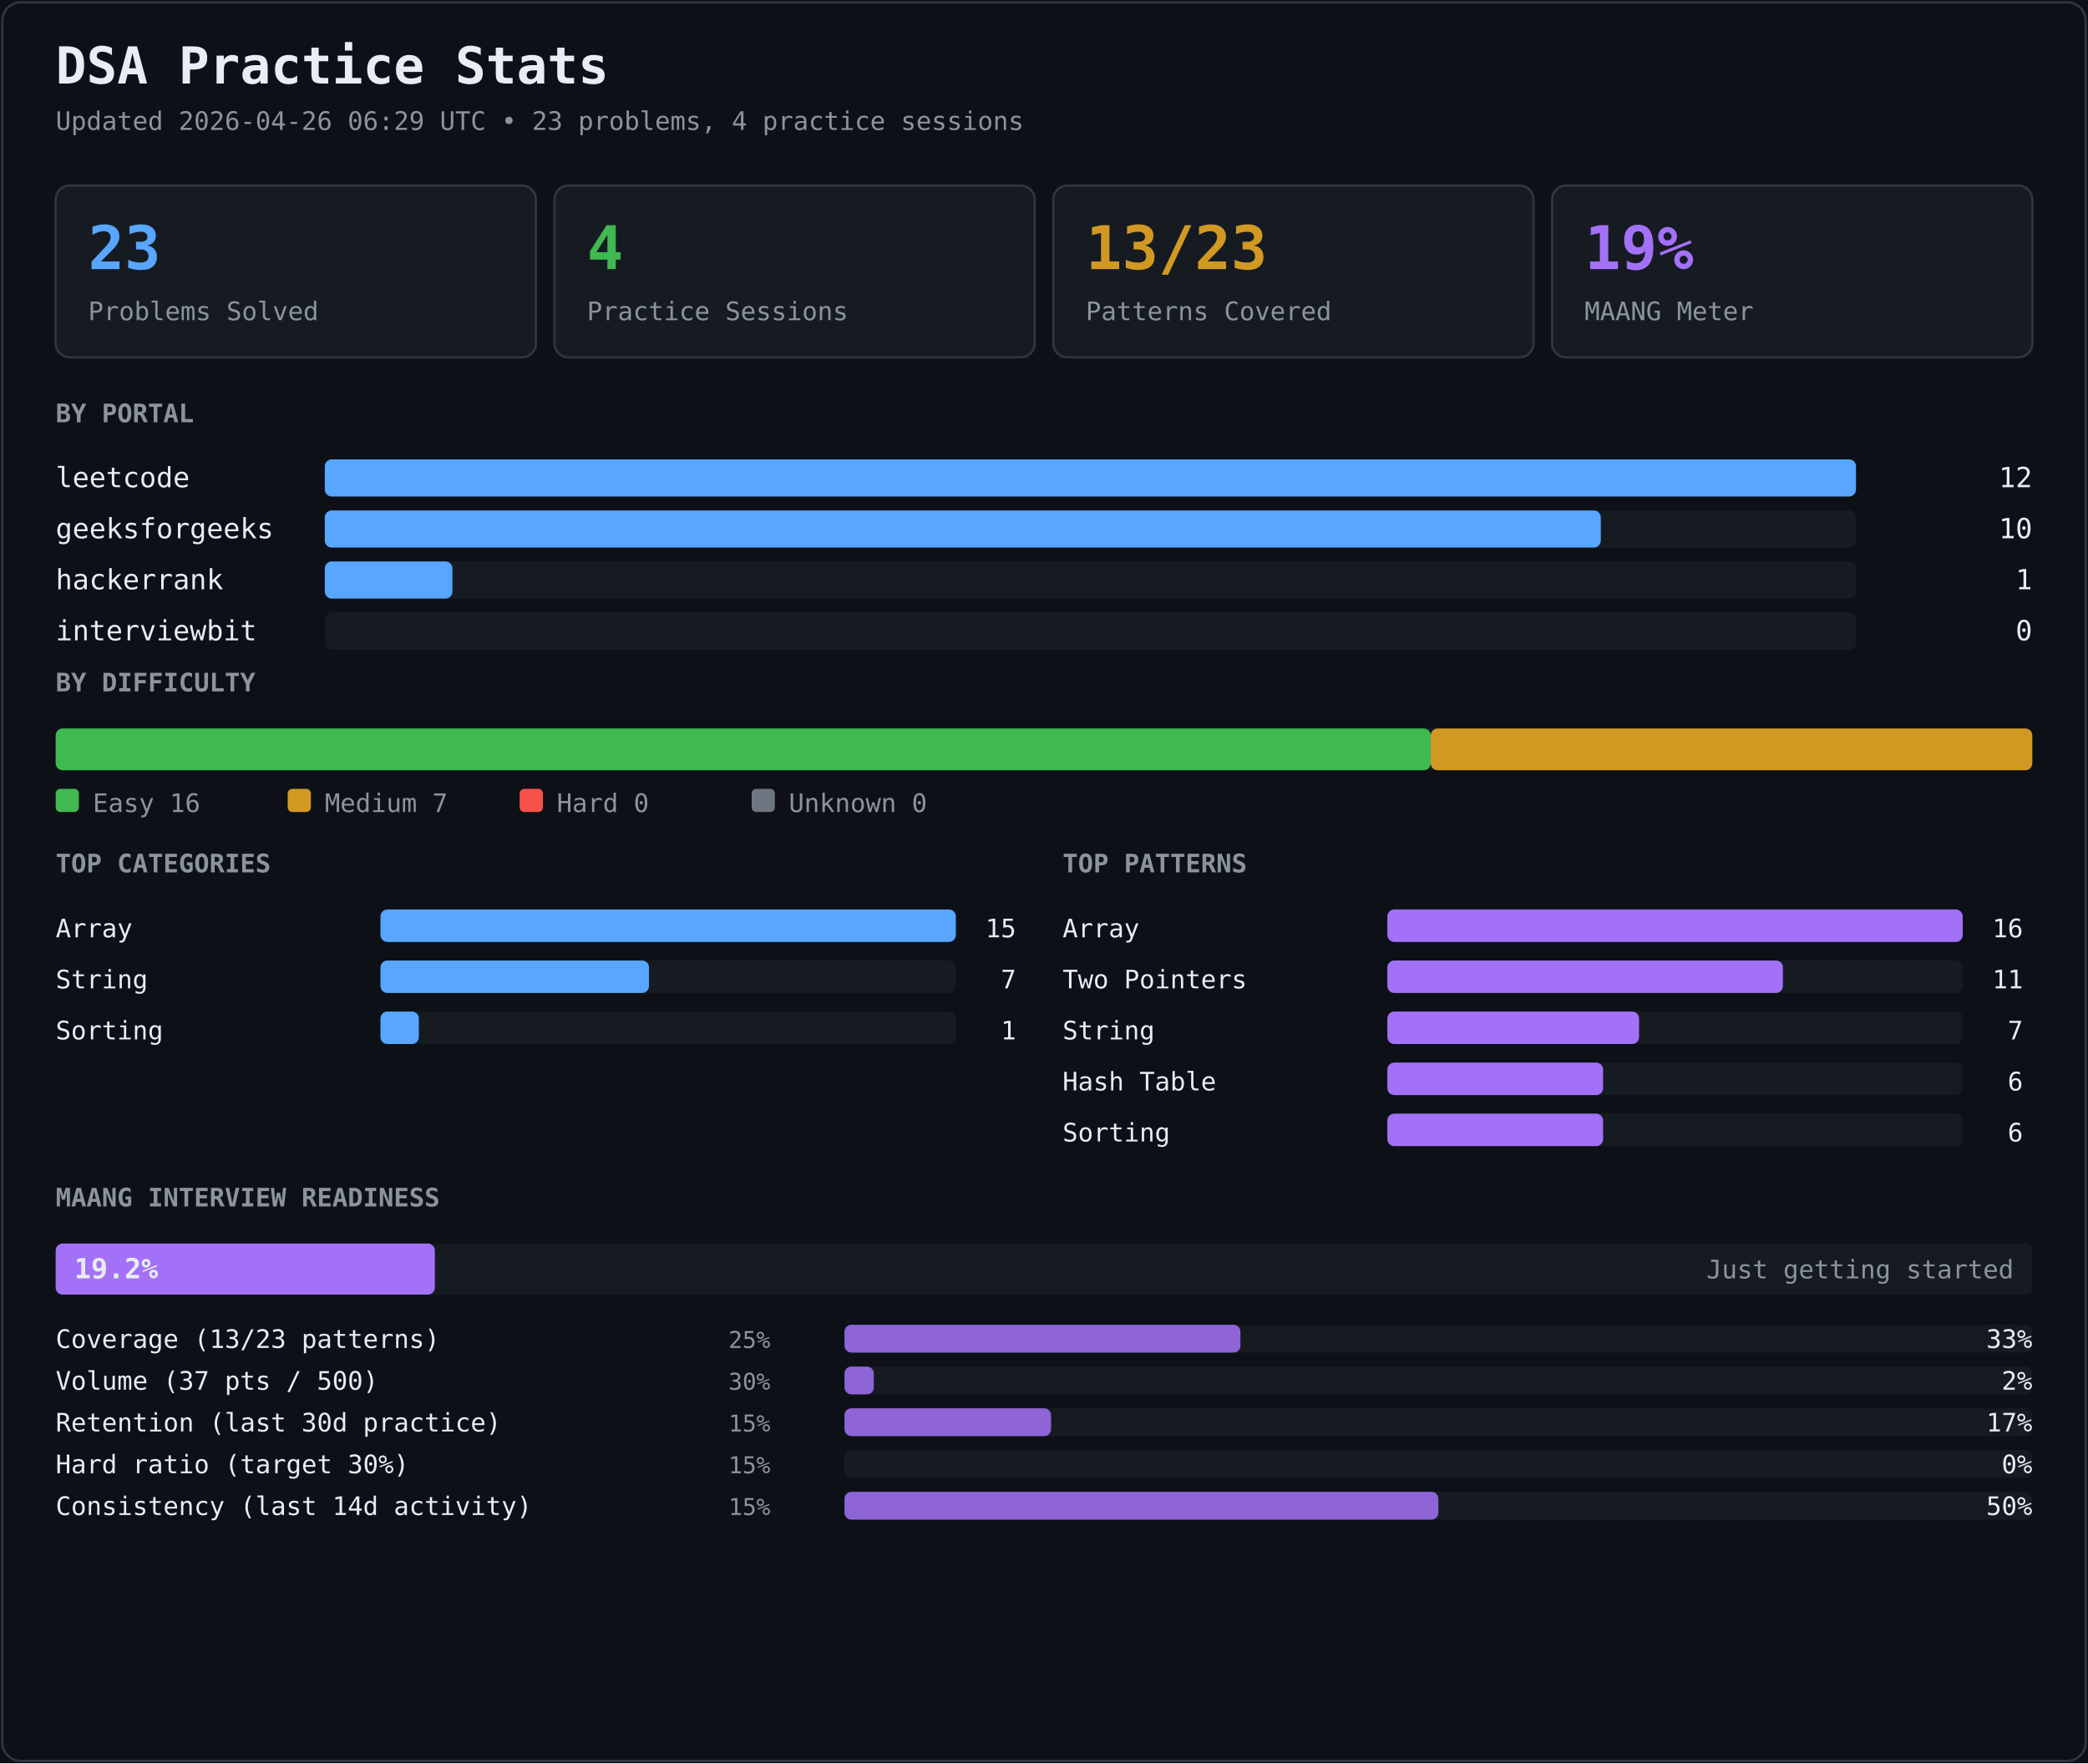
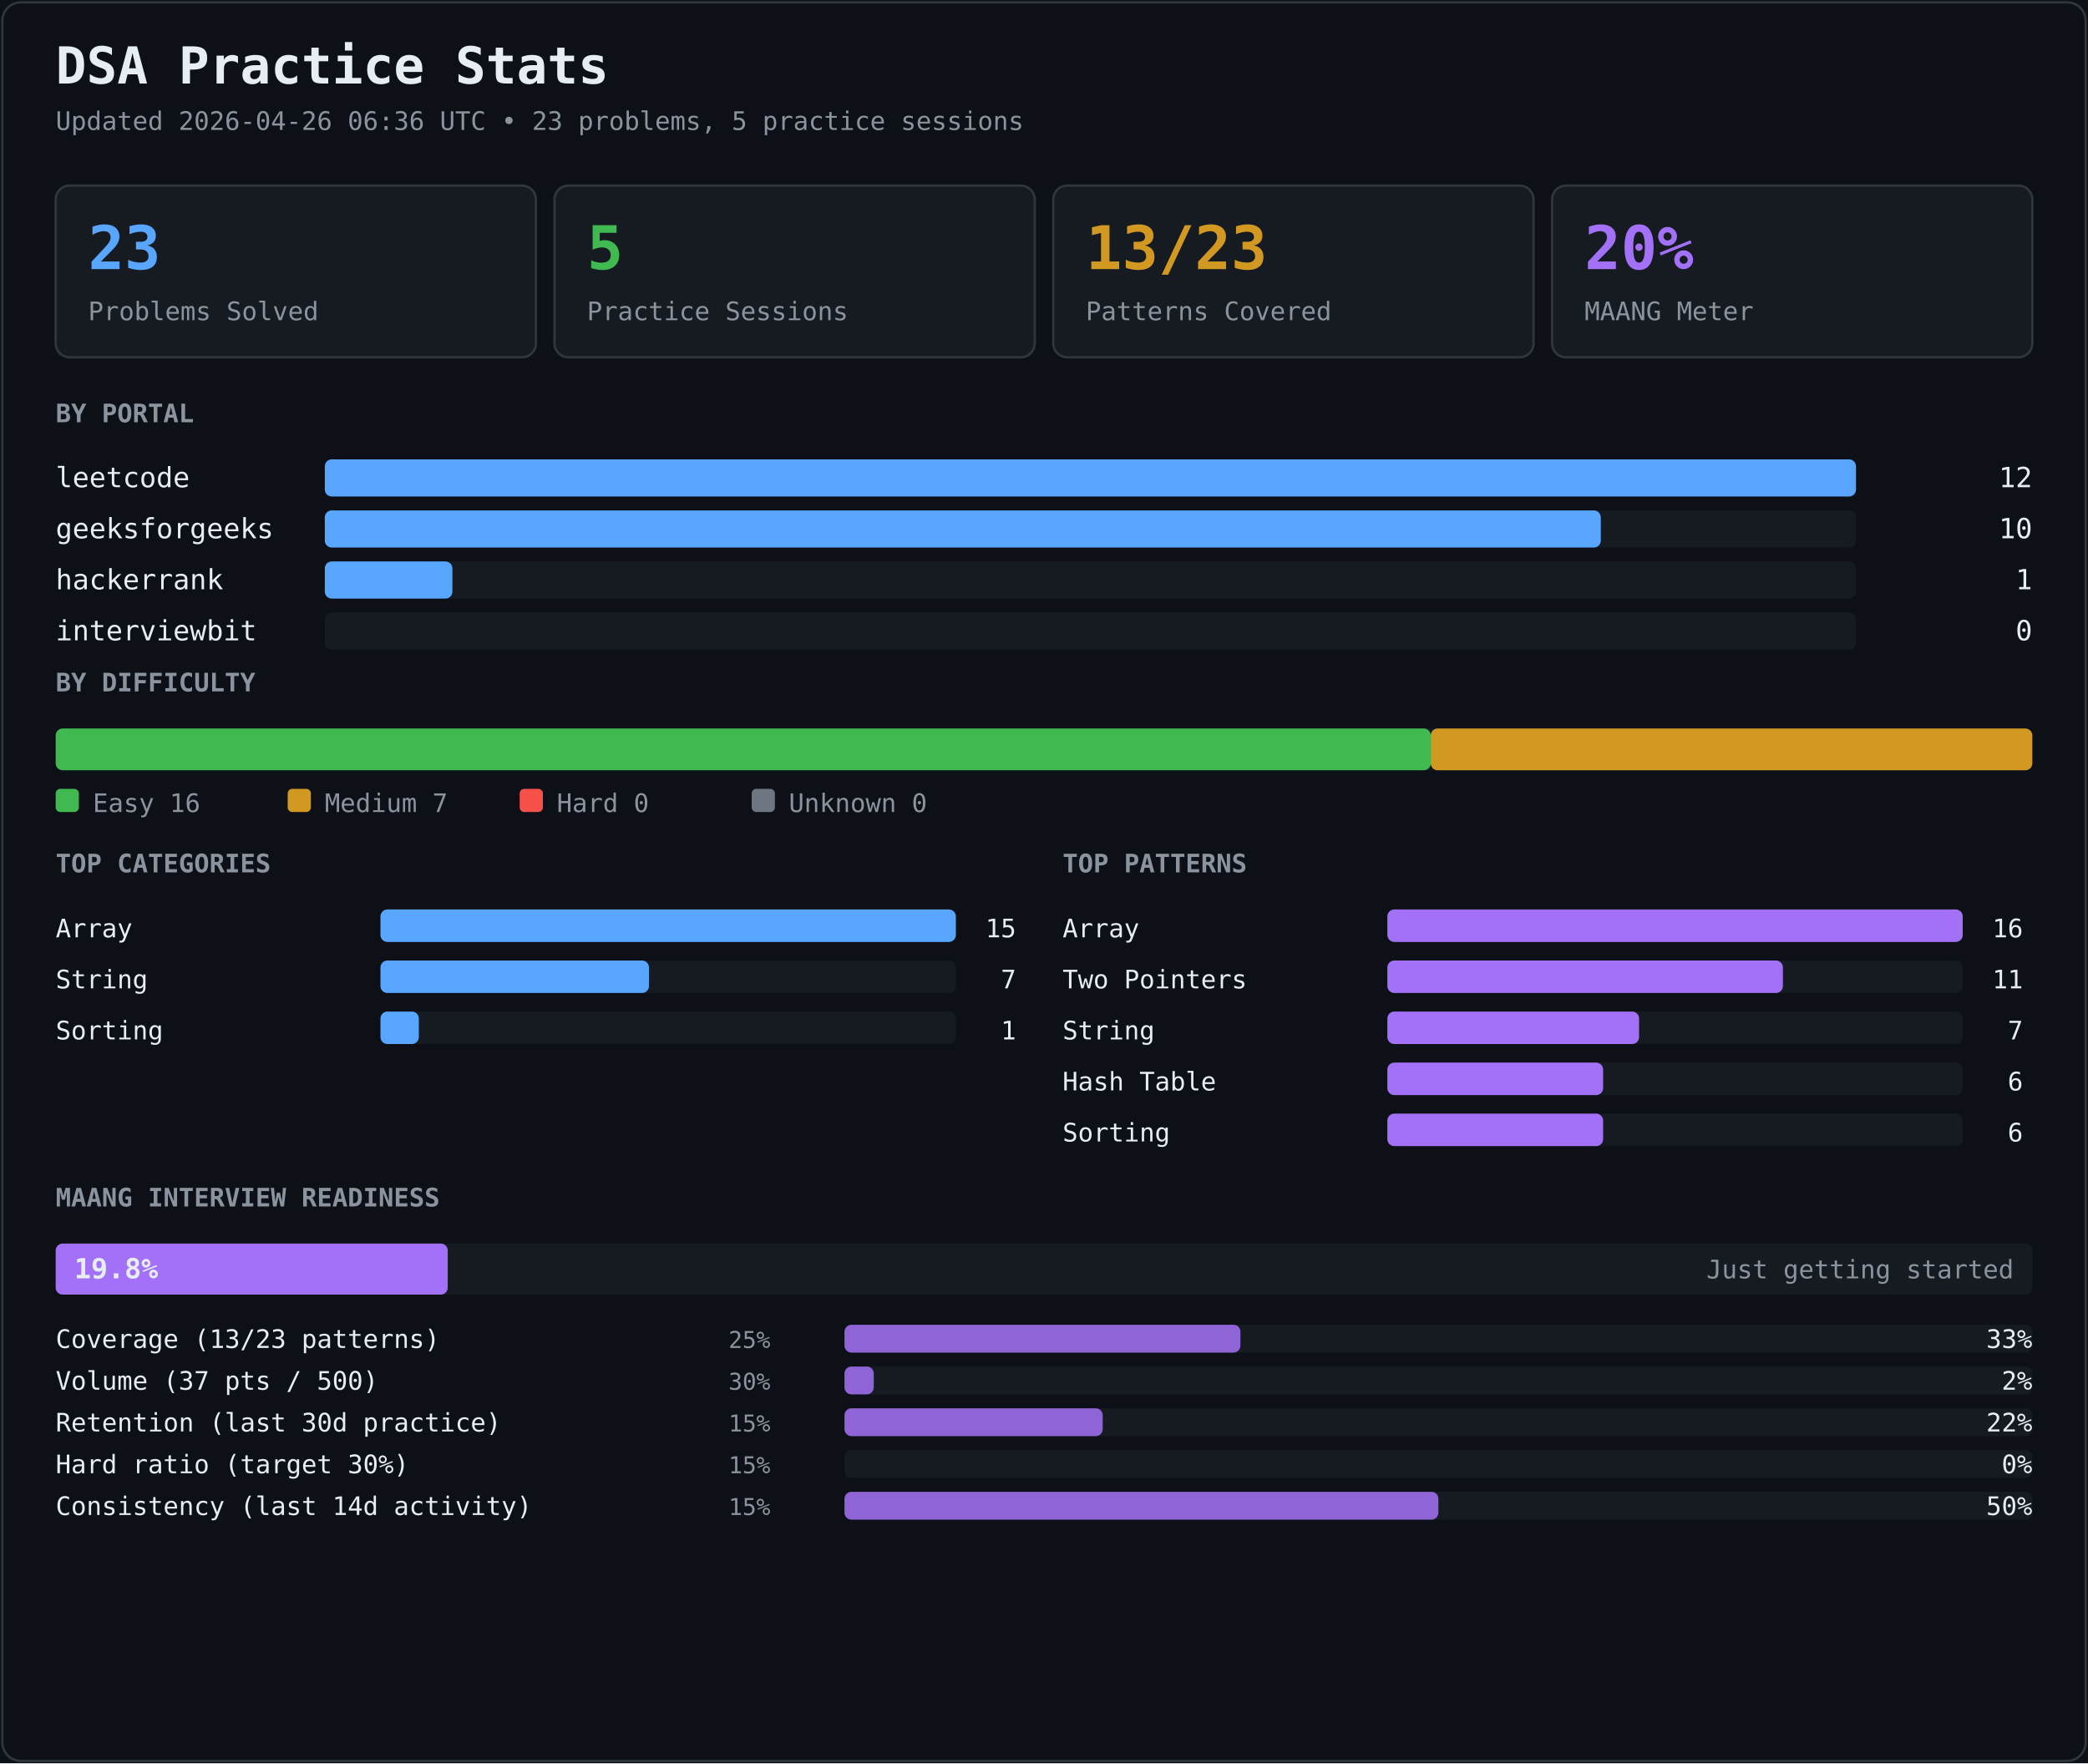
<svg xmlns="http://www.w3.org/2000/svg" width="900" height="760" viewBox="0 0 900 760">
  <rect width="900" height="760" fill="#0d1117" />
  <rect x="1" y="1" width="898" height="758" fill="none" stroke="#30363d" rx="8" />
  <text x="24" y="36" font-family="ui-monospace, SFMono-Regular, Menlo, Consolas, monospace" font-size="22" font-weight="700" fill="#e6edf3" text-anchor="start">DSA Practice Stats</text>
-   <text x="24" y="56" font-family="ui-monospace, SFMono-Regular, Menlo, Consolas, monospace" font-size="11" font-weight="400" fill="#8b949e" text-anchor="start">Updated 2026-04-26 06:29 UTC • 23 problems, 4 practice sessions</text>
+   <text x="24" y="56" font-family="ui-monospace, SFMono-Regular, Menlo, Consolas, monospace" font-size="11" font-weight="400" fill="#8b949e" text-anchor="start">Updated 2026-04-26 06:36 UTC • 23 problems, 5 practice sessions</text>
  <rect x="24" y="80" width="207" height="74" rx="6" fill="#161b22" stroke="#30363d" />
  <text x="38" y="116" font-family="ui-monospace, SFMono-Regular, Menlo, Consolas, monospace" font-size="26" font-weight="700" fill="#58a6ff" text-anchor="start">23</text>
  <text x="38" y="138" font-family="ui-monospace, SFMono-Regular, Menlo, Consolas, monospace" font-size="11" font-weight="400" fill="#8b949e" text-anchor="start">Problems Solved</text>
  <rect x="239" y="80" width="207" height="74" rx="6" fill="#161b22" stroke="#30363d" />
-   <text x="253" y="116" font-family="ui-monospace, SFMono-Regular, Menlo, Consolas, monospace" font-size="26" font-weight="700" fill="#3fb950" text-anchor="start">4</text>
+   <text x="253" y="116" font-family="ui-monospace, SFMono-Regular, Menlo, Consolas, monospace" font-size="26" font-weight="700" fill="#3fb950" text-anchor="start">5</text>
  <text x="253" y="138" font-family="ui-monospace, SFMono-Regular, Menlo, Consolas, monospace" font-size="11" font-weight="400" fill="#8b949e" text-anchor="start">Practice Sessions</text>
  <rect x="454" y="80" width="207" height="74" rx="6" fill="#161b22" stroke="#30363d" />
  <text x="468" y="116" font-family="ui-monospace, SFMono-Regular, Menlo, Consolas, monospace" font-size="26" font-weight="700" fill="#d29922" text-anchor="start">13/23</text>
  <text x="468" y="138" font-family="ui-monospace, SFMono-Regular, Menlo, Consolas, monospace" font-size="11" font-weight="400" fill="#8b949e" text-anchor="start">Patterns Covered</text>
  <rect x="669" y="80" width="207" height="74" rx="6" fill="#161b22" stroke="#30363d" />
-   <text x="683" y="116" font-family="ui-monospace, SFMono-Regular, Menlo, Consolas, monospace" font-size="26" font-weight="700" fill="#a371f7" text-anchor="start">19%</text>
+   <text x="683" y="116" font-family="ui-monospace, SFMono-Regular, Menlo, Consolas, monospace" font-size="26" font-weight="700" fill="#a371f7" text-anchor="start">20%</text>
  <text x="683" y="138" font-family="ui-monospace, SFMono-Regular, Menlo, Consolas, monospace" font-size="11" font-weight="400" fill="#8b949e" text-anchor="start">MAANG Meter</text>
  <text x="24" y="182" font-family="ui-monospace, SFMono-Regular, Menlo, Consolas, monospace" font-size="11" font-weight="700" fill="#8b949e" text-anchor="start">BY PORTAL</text>
  <text x="24" y="210" font-family="ui-monospace, SFMono-Regular, Menlo, Consolas, monospace" font-size="12" font-weight="400" fill="#e6edf3" text-anchor="start">leetcode</text>
  <rect x="140" y="198" width="660" height="16" rx="3" fill="#161b22" opacity="1" />
  <rect x="140" y="198" width="660" height="16" rx="3" fill="#58a6ff" opacity="1" />
  <text x="876" y="210" font-family="ui-monospace, SFMono-Regular, Menlo, Consolas, monospace" font-size="12" font-weight="400" fill="#e6edf3" text-anchor="end">12</text>
  <text x="24" y="232" font-family="ui-monospace, SFMono-Regular, Menlo, Consolas, monospace" font-size="12" font-weight="400" fill="#e6edf3" text-anchor="start">geeksforgeeks</text>
  <rect x="140" y="220" width="660" height="16" rx="3" fill="#161b22" opacity="1" />
  <rect x="140" y="220" width="550" height="16" rx="3" fill="#58a6ff" opacity="1" />
  <text x="876" y="232" font-family="ui-monospace, SFMono-Regular, Menlo, Consolas, monospace" font-size="12" font-weight="400" fill="#e6edf3" text-anchor="end">10</text>
  <text x="24" y="254" font-family="ui-monospace, SFMono-Regular, Menlo, Consolas, monospace" font-size="12" font-weight="400" fill="#e6edf3" text-anchor="start">hackerrank</text>
  <rect x="140" y="242" width="660" height="16" rx="3" fill="#161b22" opacity="1" />
  <rect x="140" y="242" width="55" height="16" rx="3" fill="#58a6ff" opacity="1" />
  <text x="876" y="254" font-family="ui-monospace, SFMono-Regular, Menlo, Consolas, monospace" font-size="12" font-weight="400" fill="#e6edf3" text-anchor="end">1</text>
  <text x="24" y="276" font-family="ui-monospace, SFMono-Regular, Menlo, Consolas, monospace" font-size="12" font-weight="400" fill="#e6edf3" text-anchor="start">interviewbit</text>
  <rect x="140" y="264" width="660" height="16" rx="3" fill="#161b22" opacity="1" />
  <text x="876" y="276" font-family="ui-monospace, SFMono-Regular, Menlo, Consolas, monospace" font-size="12" font-weight="400" fill="#e6edf3" text-anchor="end">0</text>
  <text x="24" y="298" font-family="ui-monospace, SFMono-Regular, Menlo, Consolas, monospace" font-size="11" font-weight="700" fill="#8b949e" text-anchor="start">BY DIFFICULTY</text>
  <rect x="24" y="314" width="852" height="18" rx="3" fill="#161b22" opacity="1" />
  <rect x="24" y="314" width="592.696" height="18" rx="3" fill="#3fb950" opacity="1" />
  <rect x="616.696" y="314" width="259.304" height="18" rx="3" fill="#d29922" opacity="1" />
  <rect x="24" y="340" width="10" height="10" rx="2" fill="#3fb950" />
  <text x="40" y="350" font-family="ui-monospace, SFMono-Regular, Menlo, Consolas, monospace" font-size="11" font-weight="400" fill="#8b949e" text-anchor="start">Easy 16</text>
  <rect x="124" y="340" width="10" height="10" rx="2" fill="#d29922" />
  <text x="140" y="350" font-family="ui-monospace, SFMono-Regular, Menlo, Consolas, monospace" font-size="11" font-weight="400" fill="#8b949e" text-anchor="start">Medium 7</text>
  <rect x="224" y="340" width="10" height="10" rx="2" fill="#f85149" />
  <text x="240" y="350" font-family="ui-monospace, SFMono-Regular, Menlo, Consolas, monospace" font-size="11" font-weight="400" fill="#8b949e" text-anchor="start">Hard 0</text>
  <rect x="324" y="340" width="10" height="10" rx="2" fill="#6e7681" />
  <text x="340" y="350" font-family="ui-monospace, SFMono-Regular, Menlo, Consolas, monospace" font-size="11" font-weight="400" fill="#8b949e" text-anchor="start">Unknown 0</text>
  <text x="24" y="376" font-family="ui-monospace, SFMono-Regular, Menlo, Consolas, monospace" font-size="11" font-weight="700" fill="#8b949e" text-anchor="start">TOP CATEGORIES</text>
  <text x="458" y="376" font-family="ui-monospace, SFMono-Regular, Menlo, Consolas, monospace" font-size="11" font-weight="700" fill="#8b949e" text-anchor="start">TOP PATTERNS</text>
  <text x="24" y="404" font-family="ui-monospace, SFMono-Regular, Menlo, Consolas, monospace" font-size="11" font-weight="400" fill="#e6edf3" text-anchor="start">Array</text>
  <rect x="164" y="392" width="248" height="14" rx="3" fill="#161b22" opacity="1" />
  <rect x="164" y="392" width="248" height="14" rx="3" fill="#58a6ff" opacity="1" />
  <text x="438" y="404" font-family="ui-monospace, SFMono-Regular, Menlo, Consolas, monospace" font-size="11" font-weight="400" fill="#e6edf3" text-anchor="end">15</text>
  <text x="458" y="404" font-family="ui-monospace, SFMono-Regular, Menlo, Consolas, monospace" font-size="11" font-weight="400" fill="#e6edf3" text-anchor="start">Array</text>
  <rect x="598" y="392" width="248" height="14" rx="3" fill="#161b22" opacity="1" />
  <rect x="598" y="392" width="248" height="14" rx="3" fill="#a371f7" opacity="1" />
  <text x="872" y="404" font-family="ui-monospace, SFMono-Regular, Menlo, Consolas, monospace" font-size="11" font-weight="400" fill="#e6edf3" text-anchor="end">16</text>
  <text x="24" y="426" font-family="ui-monospace, SFMono-Regular, Menlo, Consolas, monospace" font-size="11" font-weight="400" fill="#e6edf3" text-anchor="start">String</text>
  <rect x="164" y="414" width="248" height="14" rx="3" fill="#161b22" opacity="1" />
  <rect x="164" y="414" width="115.733" height="14" rx="3" fill="#58a6ff" opacity="1" />
  <text x="438" y="426" font-family="ui-monospace, SFMono-Regular, Menlo, Consolas, monospace" font-size="11" font-weight="400" fill="#e6edf3" text-anchor="end">7</text>
  <text x="458" y="426" font-family="ui-monospace, SFMono-Regular, Menlo, Consolas, monospace" font-size="11" font-weight="400" fill="#e6edf3" text-anchor="start">Two Pointers</text>
  <rect x="598" y="414" width="248" height="14" rx="3" fill="#161b22" opacity="1" />
  <rect x="598" y="414" width="170.5" height="14" rx="3" fill="#a371f7" opacity="1" />
  <text x="872" y="426" font-family="ui-monospace, SFMono-Regular, Menlo, Consolas, monospace" font-size="11" font-weight="400" fill="#e6edf3" text-anchor="end">11</text>
  <text x="24" y="448" font-family="ui-monospace, SFMono-Regular, Menlo, Consolas, monospace" font-size="11" font-weight="400" fill="#e6edf3" text-anchor="start">Sorting</text>
  <rect x="164" y="436" width="248" height="14" rx="3" fill="#161b22" opacity="1" />
  <rect x="164" y="436" width="16.533" height="14" rx="3" fill="#58a6ff" opacity="1" />
  <text x="438" y="448" font-family="ui-monospace, SFMono-Regular, Menlo, Consolas, monospace" font-size="11" font-weight="400" fill="#e6edf3" text-anchor="end">1</text>
  <text x="458" y="448" font-family="ui-monospace, SFMono-Regular, Menlo, Consolas, monospace" font-size="11" font-weight="400" fill="#e6edf3" text-anchor="start">String</text>
  <rect x="598" y="436" width="248" height="14" rx="3" fill="#161b22" opacity="1" />
  <rect x="598" y="436" width="108.5" height="14" rx="3" fill="#a371f7" opacity="1" />
  <text x="872" y="448" font-family="ui-monospace, SFMono-Regular, Menlo, Consolas, monospace" font-size="11" font-weight="400" fill="#e6edf3" text-anchor="end">7</text>
  <text x="458" y="470" font-family="ui-monospace, SFMono-Regular, Menlo, Consolas, monospace" font-size="11" font-weight="400" fill="#e6edf3" text-anchor="start">Hash Table</text>
  <rect x="598" y="458" width="248" height="14" rx="3" fill="#161b22" opacity="1" />
  <rect x="598" y="458" width="93" height="14" rx="3" fill="#a371f7" opacity="1" />
  <text x="872" y="470" font-family="ui-monospace, SFMono-Regular, Menlo, Consolas, monospace" font-size="11" font-weight="400" fill="#e6edf3" text-anchor="end">6</text>
  <text x="458" y="492" font-family="ui-monospace, SFMono-Regular, Menlo, Consolas, monospace" font-size="11" font-weight="400" fill="#e6edf3" text-anchor="start">Sorting</text>
  <rect x="598" y="480" width="248" height="14" rx="3" fill="#161b22" opacity="1" />
  <rect x="598" y="480" width="93" height="14" rx="3" fill="#a371f7" opacity="1" />
  <text x="872" y="492" font-family="ui-monospace, SFMono-Regular, Menlo, Consolas, monospace" font-size="11" font-weight="400" fill="#e6edf3" text-anchor="end">6</text>
  <text x="24" y="520" font-family="ui-monospace, SFMono-Regular, Menlo, Consolas, monospace" font-size="11" font-weight="700" fill="#8b949e" text-anchor="start">MAANG INTERVIEW READINESS</text>
  <rect x="24" y="536" width="852" height="22" rx="3" fill="#161b22" opacity="1" />
-   <rect x="24" y="536" width="163.431" height="22" rx="3" fill="#a371f7" opacity="1" />
-   <text x="32" y="551" font-family="ui-monospace, SFMono-Regular, Menlo, Consolas, monospace" font-size="12" font-weight="700" fill="#e6edf3" text-anchor="start">19.2%</text>
+   <rect x="24" y="536" width="168.987" height="22" rx="3" fill="#a371f7" opacity="1" />
+   <text x="32" y="551" font-family="ui-monospace, SFMono-Regular, Menlo, Consolas, monospace" font-size="12" font-weight="700" fill="#e6edf3" text-anchor="start">19.8%</text>
  <text x="868" y="551" font-family="ui-monospace, SFMono-Regular, Menlo, Consolas, monospace" font-size="11" font-weight="400" fill="#8b949e" text-anchor="end">Just getting started</text>
  <text x="24" y="581" font-family="ui-monospace, SFMono-Regular, Menlo, Consolas, monospace" font-size="11" font-weight="400" fill="#e6edf3" text-anchor="start">Coverage (13/23 patterns)</text>
  <text x="314" y="581" font-family="ui-monospace, SFMono-Regular, Menlo, Consolas, monospace" font-size="10" font-weight="400" fill="#8b949e" text-anchor="start">25%</text>
  <rect x="364" y="571" width="512" height="12" rx="3" fill="#161b22" opacity="1" />
  <rect x="364" y="571" width="170.667" height="12" rx="3" fill="#a371f7" opacity="0.85" />
  <text x="876" y="581" font-family="ui-monospace, SFMono-Regular, Menlo, Consolas, monospace" font-size="11" font-weight="400" fill="#e6edf3" text-anchor="end">33%</text>
  <text x="24" y="599" font-family="ui-monospace, SFMono-Regular, Menlo, Consolas, monospace" font-size="11" font-weight="400" fill="#e6edf3" text-anchor="start">Volume (37 pts / 500)</text>
  <text x="314" y="599" font-family="ui-monospace, SFMono-Regular, Menlo, Consolas, monospace" font-size="10" font-weight="400" fill="#8b949e" text-anchor="start">30%</text>
  <rect x="364" y="589" width="512" height="12" rx="3" fill="#161b22" opacity="1" />
  <rect x="364" y="589" width="12.629" height="12" rx="3" fill="#a371f7" opacity="0.85" />
  <text x="876" y="599" font-family="ui-monospace, SFMono-Regular, Menlo, Consolas, monospace" font-size="11" font-weight="400" fill="#e6edf3" text-anchor="end">2%</text>
  <text x="24" y="617" font-family="ui-monospace, SFMono-Regular, Menlo, Consolas, monospace" font-size="11" font-weight="400" fill="#e6edf3" text-anchor="start">Retention (last 30d practice)</text>
  <text x="314" y="617" font-family="ui-monospace, SFMono-Regular, Menlo, Consolas, monospace" font-size="10" font-weight="400" fill="#8b949e" text-anchor="start">15%</text>
  <rect x="364" y="607" width="512" height="12" rx="3" fill="#161b22" opacity="1" />
-   <rect x="364" y="607" width="89.043" height="12" rx="3" fill="#a371f7" opacity="0.85" />
-   <text x="876" y="617" font-family="ui-monospace, SFMono-Regular, Menlo, Consolas, monospace" font-size="11" font-weight="400" fill="#e6edf3" text-anchor="end">17%</text>
+   <rect x="364" y="607" width="111.304" height="12" rx="3" fill="#a371f7" opacity="0.85" />
+   <text x="876" y="617" font-family="ui-monospace, SFMono-Regular, Menlo, Consolas, monospace" font-size="11" font-weight="400" fill="#e6edf3" text-anchor="end">22%</text>
  <text x="24" y="635" font-family="ui-monospace, SFMono-Regular, Menlo, Consolas, monospace" font-size="11" font-weight="400" fill="#e6edf3" text-anchor="start">Hard ratio (target 30%)</text>
  <text x="314" y="635" font-family="ui-monospace, SFMono-Regular, Menlo, Consolas, monospace" font-size="10" font-weight="400" fill="#8b949e" text-anchor="start">15%</text>
  <rect x="364" y="625" width="512" height="12" rx="3" fill="#161b22" opacity="1" />
  <rect x="364" y="625" width="0" height="12" rx="3" fill="#a371f7" opacity="0.85" />
  <text x="876" y="635" font-family="ui-monospace, SFMono-Regular, Menlo, Consolas, monospace" font-size="11" font-weight="400" fill="#e6edf3" text-anchor="end">0%</text>
  <text x="24" y="653" font-family="ui-monospace, SFMono-Regular, Menlo, Consolas, monospace" font-size="11" font-weight="400" fill="#e6edf3" text-anchor="start">Consistency (last 14d activity)</text>
  <text x="314" y="653" font-family="ui-monospace, SFMono-Regular, Menlo, Consolas, monospace" font-size="10" font-weight="400" fill="#8b949e" text-anchor="start">15%</text>
  <rect x="364" y="643" width="512" height="12" rx="3" fill="#161b22" opacity="1" />
  <rect x="364" y="643" width="256" height="12" rx="3" fill="#a371f7" opacity="0.85" />
  <text x="876" y="653" font-family="ui-monospace, SFMono-Regular, Menlo, Consolas, monospace" font-size="11" font-weight="400" fill="#e6edf3" text-anchor="end">50%</text>
</svg>
